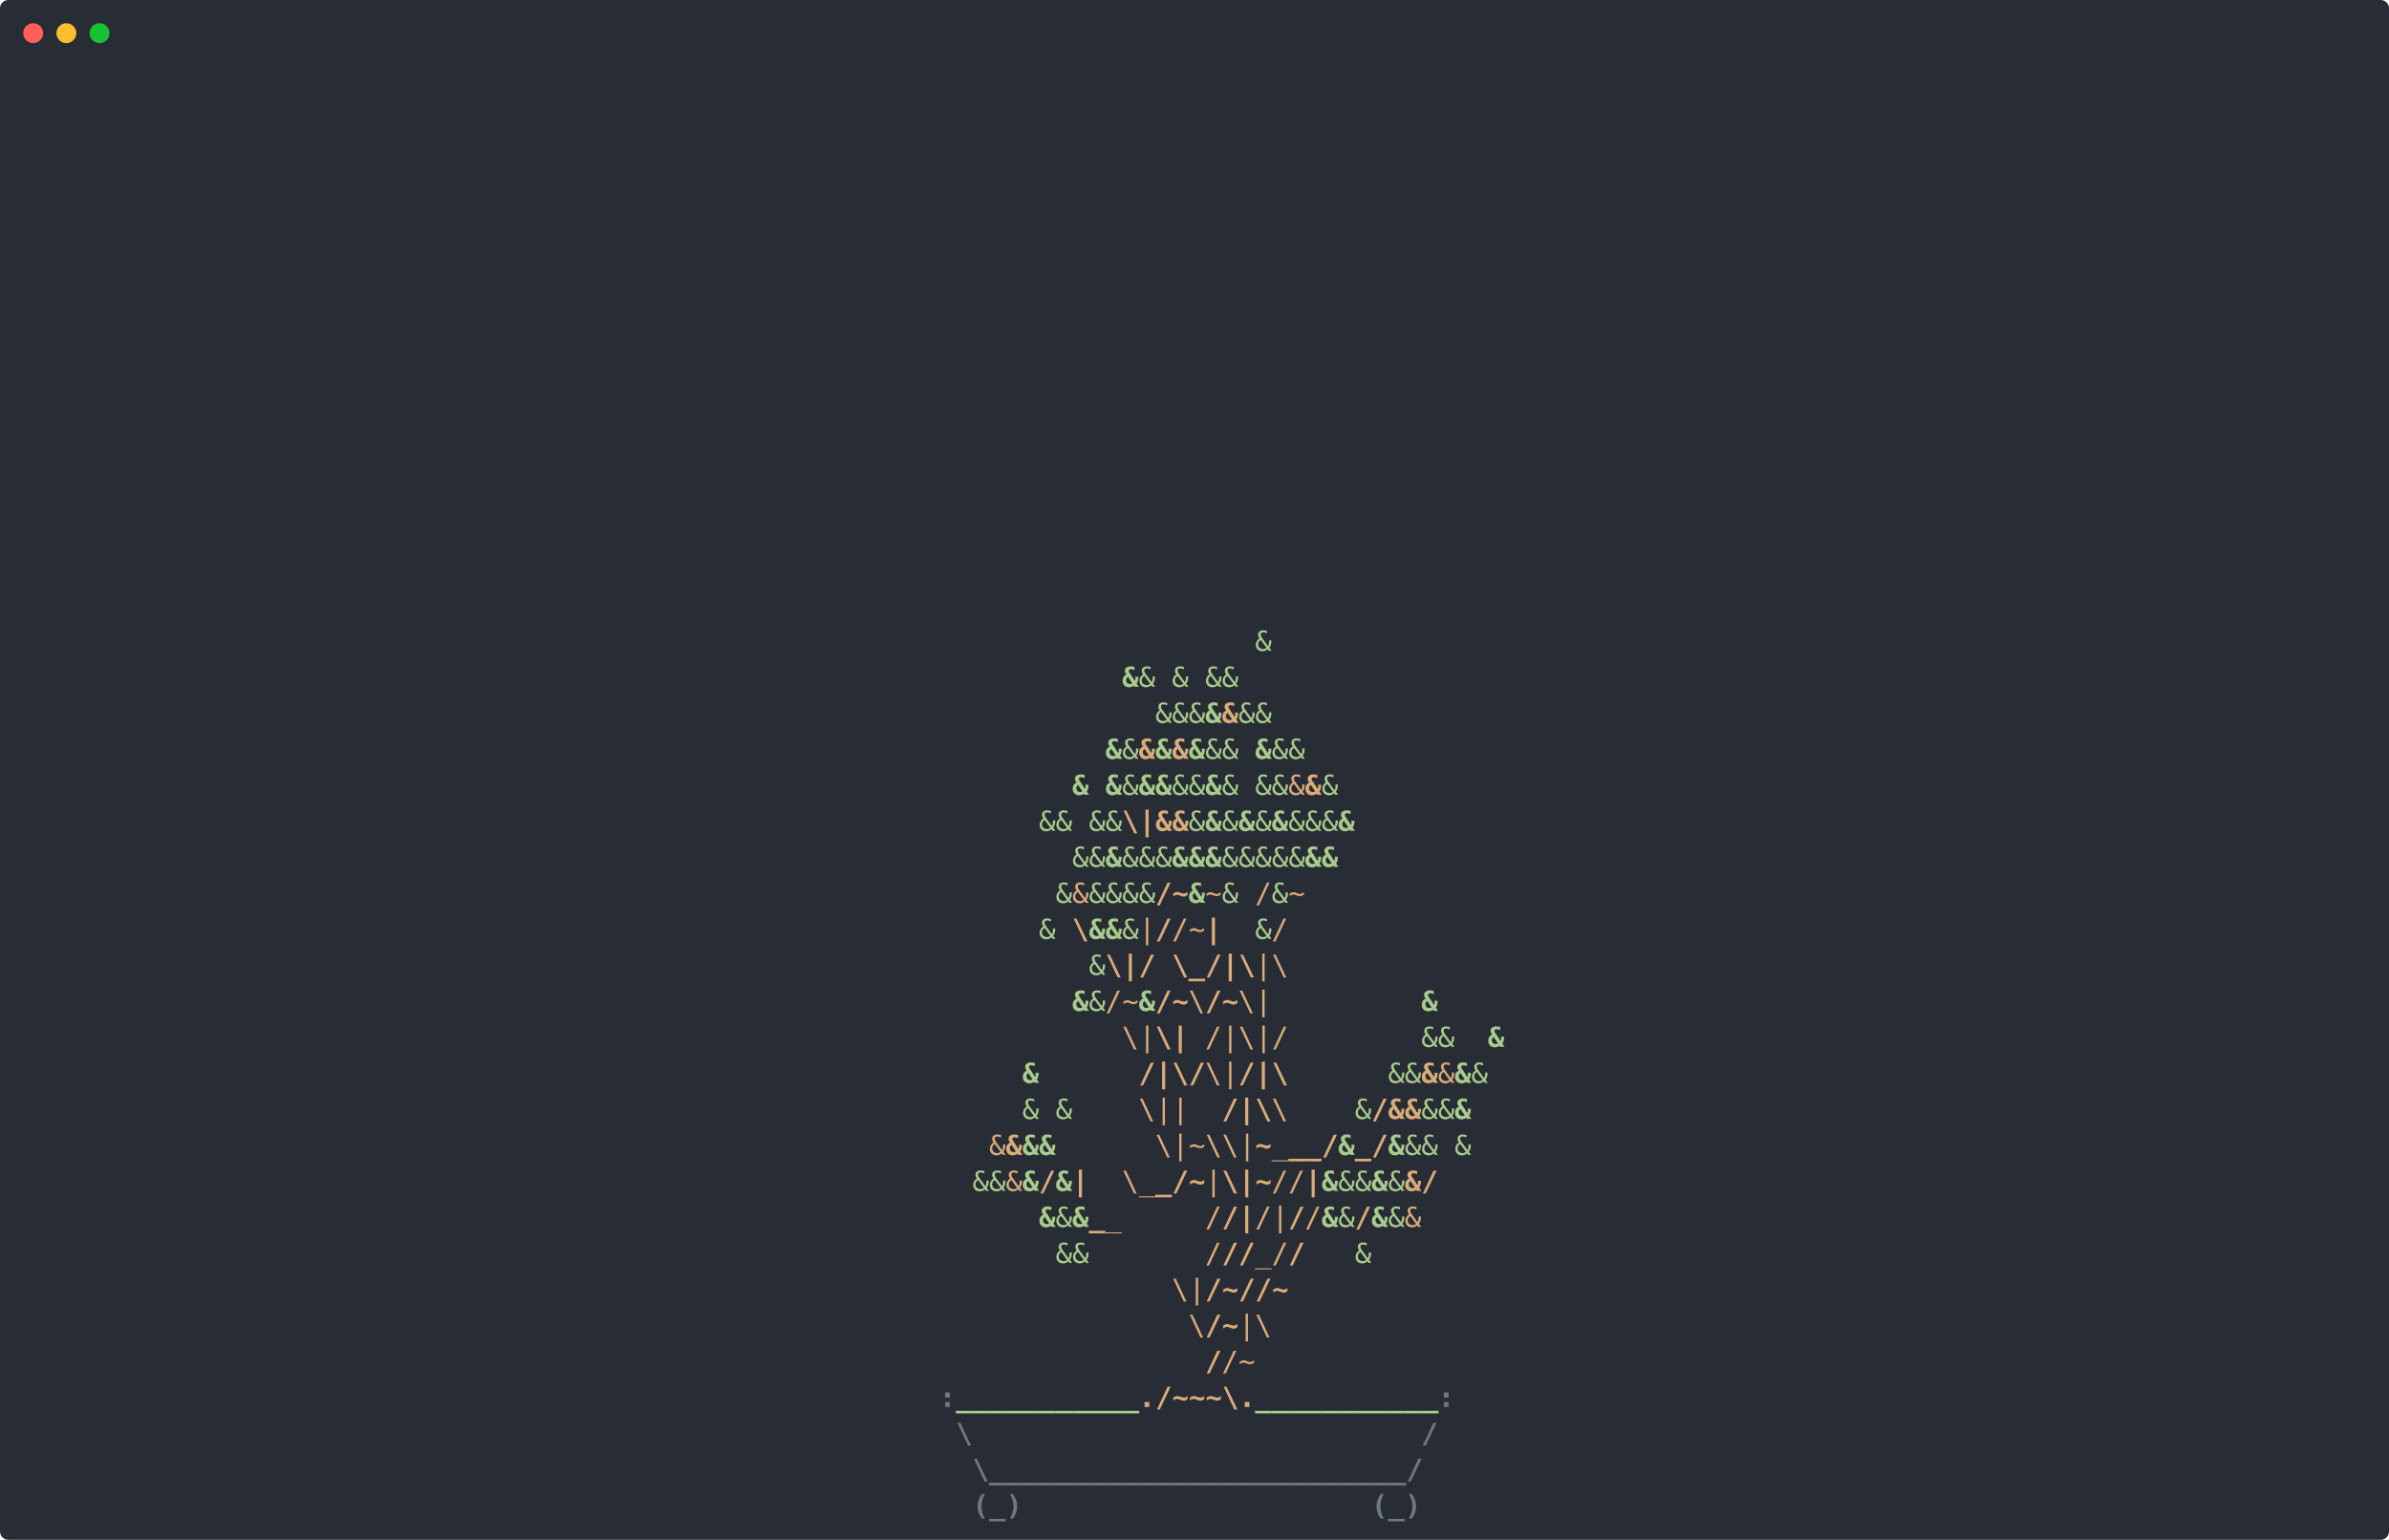
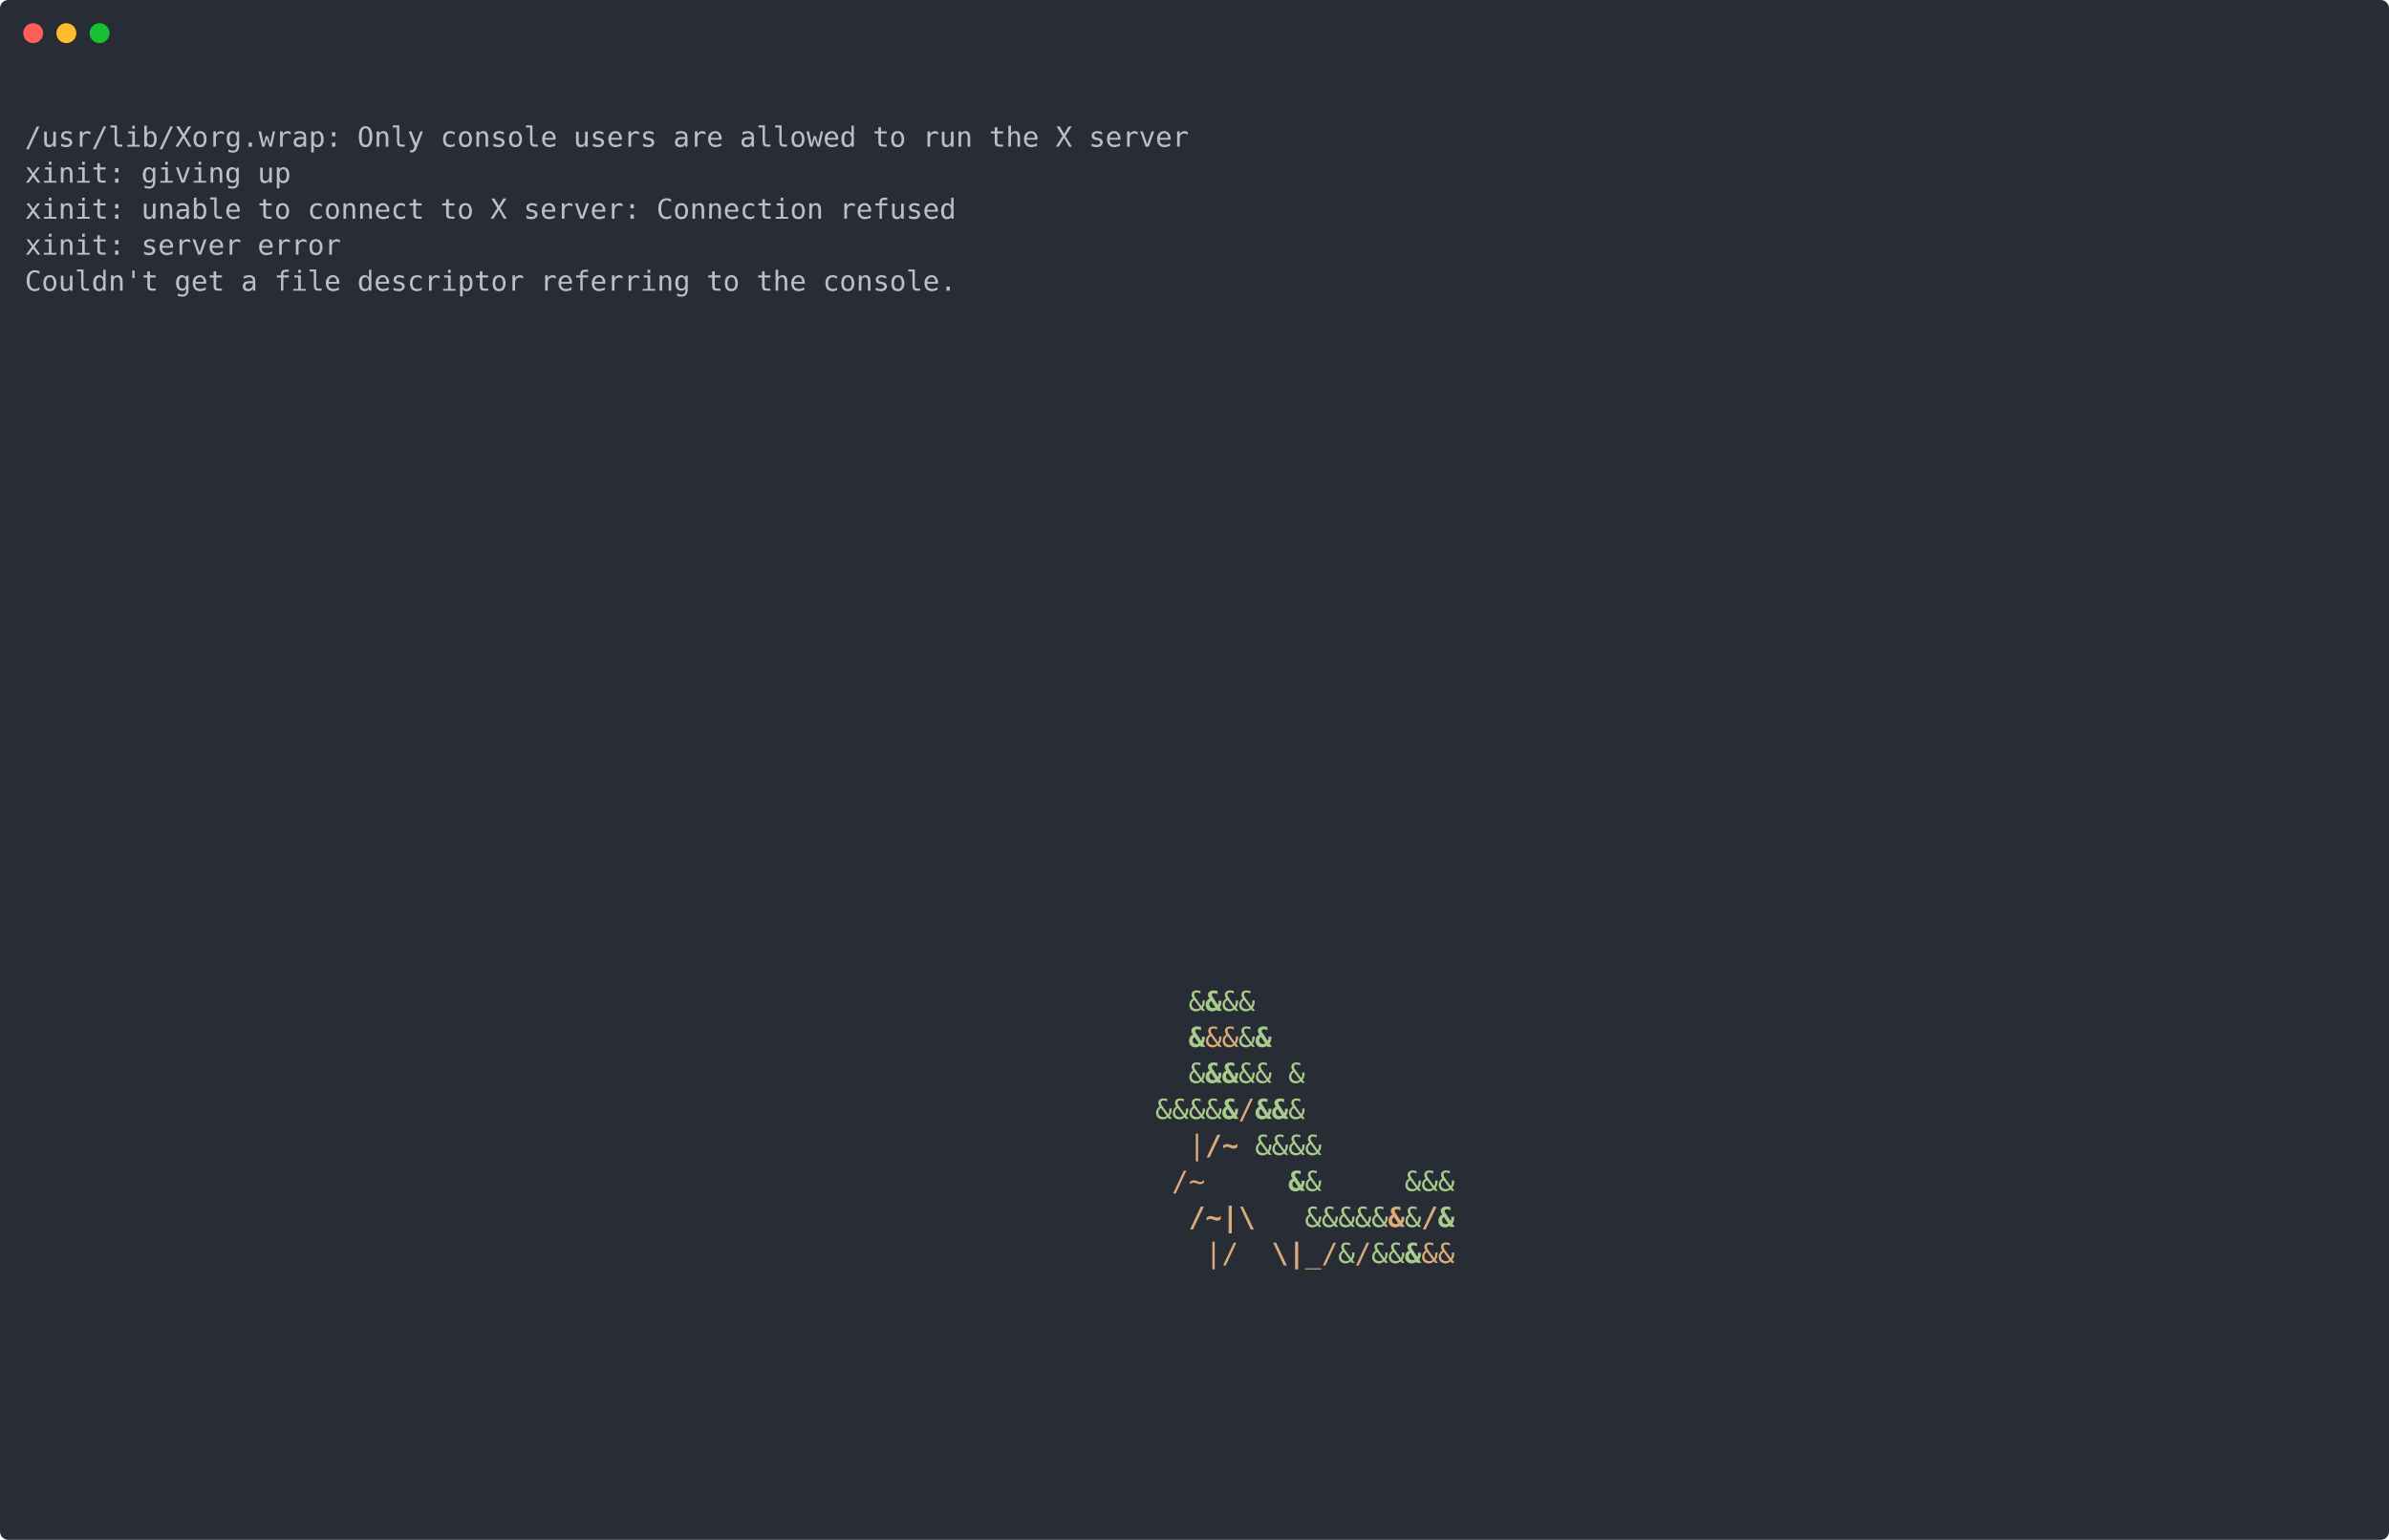
<svg xmlns="http://www.w3.org/2000/svg" xmlns:xlink="http://www.w3.org/1999/xlink" width="1440" height="928.4">
  <rect width="1440" height="928.4" rx="5" ry="5" class="a" />
  <svg y="0%" x="0%">
    <circle cx="20" cy="20" r="6" fill="#ff5f58" />
    <circle cx="40" cy="20" r="6" fill="#ffbd2e" />
    <circle cx="60" cy="20" r="6" fill="#18c132" />
  </svg>
  <svg height="868.4" viewBox="0 0 140 86.84" width="1400" x="15" y="50">
-     <style>.a{fill:#282d35}.f,.g{fill:#a8cc8c;white-space:pre}.g,.h{font-weight:700}.h,.i,.j{fill:#dbab79;white-space:pre}.j{fill:#6f7783;font-weight:700}</style>
+     <style>.a{fill:#282d35}.f{fill:#b9c0cb;white-space:pre}.g{fill:#a8cc8c}.g,.h,.i,.j,.k{white-space:pre}.h{fill:#a8cc8c;font-weight:700}.i,.j,.k{fill:#dbab79}.j,.k{font-weight:700}.k{fill:#6f7783}</style>
    <g font-family="Monaco,Consolas,Menlo,'Bitstream Vera Sans Mono','Powerline Symbols',monospace" font-size="1.67">
      <defs>
        <symbol id="1">
-           <text x="74.148" y="1.67" class="f">&amp;</text>
+           <text y="1.67" class="f">/usr/lib/Xorg.wrap:</text>
+           <text x="20.04" y="1.67" class="f">Only</text>
+           <text x="25.05" y="1.67" class="f">console</text>
+           <text x="33.066" y="1.67" class="f">users</text>
+           <text x="39.078" y="1.67" class="f">are</text>
+           <text x="43.086" y="1.67" class="f">allowed</text>
+           <text x="51.102" y="1.67" class="f">to</text>
+           <text x="54.108" y="1.67" class="f">run</text>
+           <text x="58.116" y="1.67" class="f">the</text>
+           <text x="62.124" y="1.67" class="f">X</text>
+           <text x="64.128" y="1.67" class="f">server</text>
        </symbol>
        <symbol id="2">
-           <text x="66.132" y="1.67" class="g">&amp;</text>
-           <text x="67.134" y="1.67" class="f">&amp;</text>
-           <text x="69.138" y="1.67" class="f">&amp;</text>
-           <text x="71.142" y="1.67" class="f">&amp;</text>
-           <text x="72.144" y="1.67" class="f">&amp;</text>
+           <text y="1.67" class="f">xinit:</text>
+           <text x="7.014" y="1.67" class="f">giving</text>
+           <text x="14.028" y="1.67" class="f">up</text>
        </symbol>
        <symbol id="3">
-           <text x="68.136" y="1.67" class="f">&amp;</text>
-           <text x="69.138" y="1.67" class="f">&amp;&amp;</text>
+           <text y="1.67" class="f">xinit:</text>
+           <text x="7.014" y="1.67" class="f">unable</text>
+           <text x="14.028" y="1.67" class="f">to</text>
+           <text x="17.034" y="1.67" class="f">connect</text>
+           <text x="25.05" y="1.67" class="f">to</text>
+           <text x="28.056" y="1.67" class="f">X</text>
+           <text x="30.06" y="1.67" class="f">server:</text>
+           <text x="38.076" y="1.67" class="f">Connection</text>
+           <text x="49.098" y="1.67" class="f">refused</text>
+         </symbol>
+         <symbol id="4">
+           <text y="1.67" class="f">xinit:</text>
+           <text x="7.014" y="1.67" class="f">server</text>
+           <text x="14.028" y="1.67" class="f">error</text>
+         </symbol>
+         <symbol id="5">
+           <text y="1.67" class="f">Couldn't</text>
+           <text x="9.018" y="1.67" class="f">get</text>
+           <text x="13.026" y="1.67" class="f">a</text>
+           <text x="15.03" y="1.67" class="f">file</text>
+           <text x="20.04" y="1.67" class="f">descriptor</text>
+           <text x="31.062" y="1.67" class="f">referring</text>
+           <text x="41.082" y="1.67" class="f">to</text>
+           <text x="44.088" y="1.67" class="f">the</text>
+           <text x="48.096" y="1.67" class="f">console.</text>
+         </symbol>
+         <symbol id="6">
+           <text x="70.14" y="1.67" class="g">&amp;</text>
+           <text x="71.142" y="1.67" class="h">&amp;</text>
+           <text x="72.144" y="1.67" class="g">&amp;</text>
+           <text x="73.146" y="1.67" class="g">&amp;</text>
+         </symbol>
+         <symbol id="7">
+           <text x="70.14" y="1.67" class="h">&amp;</text>
+           <text x="71.142" y="1.67" class="i">&amp;&amp;</text>
+           <text x="73.146" y="1.67" class="g">&amp;</text>
+           <text x="74.148" y="1.67" class="h">&amp;</text>
+         </symbol>
+         <symbol id="8">
+           <text x="70.14" y="1.67" class="g">&amp;</text>
+           <text x="71.142" y="1.67" class="h">&amp;&amp;</text>
+           <text x="73.146" y="1.67" class="g">&amp;</text>
+           <text x="74.148" y="1.67" class="g">&amp;</text>
+           <text x="76.152" y="1.67" class="g">&amp;</text>
+         </symbol>
+         <symbol id="9">
+           <text x="68.136" y="1.67" class="g">&amp;&amp;&amp;</text>
          <text x="71.142" y="1.67" class="g">&amp;</text>
          <text x="72.144" y="1.67" class="h">&amp;</text>
-           <text x="73.146" y="1.67" class="f">&amp;&amp;</text>
-         </symbol>
-         <symbol id="4">
-           <text x="65.13" y="1.67" class="g">&amp;</text>
-           <text x="66.132" y="1.67" class="f">&amp;</text>
-           <text x="67.134" y="1.67" class="h">&amp;</text>
-           <text x="68.136" y="1.67" class="g">&amp;</text>
-           <text x="69.138" y="1.67" class="h">&amp;</text>
-           <text x="70.14" y="1.67" class="g">&amp;</text>
-           <text x="71.142" y="1.67" class="f">&amp;&amp;</text>
+           <text x="73.146" y="1.67" class="i">/</text>
+           <text x="74.148" y="1.67" class="h">&amp;</text>
+           <text x="75.15" y="1.67" class="h">&amp;</text>
+           <text x="76.152" y="1.67" class="g">&amp;</text>
+         </symbol>
+         <symbol id="10">
+           <text x="70.14" y="1.67" class="i">|</text>
+           <text x="71.142" y="1.67" class="j">/~</text>
          <text x="74.148" y="1.67" class="g">&amp;</text>
-           <text x="75.15" y="1.67" class="f">&amp;&amp;</text>
-         </symbol>
-         <symbol id="5">
-           <text x="63.126" y="1.67" class="g">&amp;</text>
-           <text x="65.13" y="1.67" class="g">&amp;</text>
-           <text x="66.132" y="1.67" class="f">&amp;</text>
-           <text x="67.134" y="1.67" class="g">&amp;</text>
-           <text x="68.136" y="1.67" class="g">&amp;</text>
-           <text x="69.138" y="1.67" class="f">&amp;</text>
-           <text x="70.14" y="1.67" class="f">&amp;</text>
-           <text x="71.142" y="1.67" class="g">&amp;</text>
-           <text x="72.144" y="1.67" class="f">&amp;</text>
-           <text x="74.148" y="1.67" class="f">&amp;</text>
-           <text x="75.15" y="1.67" class="f">&amp;</text>
-           <text x="76.152" y="1.67" class="i">&amp;</text>
-           <text x="77.154" y="1.67" class="h">&amp;</text>
-           <text x="78.156" y="1.67" class="f">&amp;</text>
-         </symbol>
-         <symbol id="6">
-           <text x="61.122" y="1.67" class="f">&amp;&amp;</text>
-           <text x="64.128" y="1.67" class="f">&amp;</text>
-           <text x="65.13" y="1.67" class="f">&amp;</text>
-           <text x="66.132" y="1.67" class="h">\|&amp;&amp;</text>
-           <text x="70.14" y="1.67" class="f">&amp;</text>
-           <text x="71.142" y="1.67" class="g">&amp;</text>
-           <text x="72.144" y="1.67" class="f">&amp;</text>
-           <text x="73.146" y="1.67" class="g">&amp;</text>
-           <text x="74.148" y="1.67" class="f">&amp;</text>
-           <text x="75.15" y="1.67" class="g">&amp;</text>
-           <text x="76.152" y="1.67" class="f">&amp;&amp;</text>
-           <text x="78.156" y="1.67" class="f">&amp;</text>
+           <text x="75.15" y="1.67" class="g">&amp;&amp;</text>
+           <text x="77.154" y="1.67" class="g">&amp;</text>
+         </symbol>
+         <symbol id="11">
+           <text x="69.138" y="1.67" class="i">/~</text>
+           <text x="76.152" y="1.67" class="h">&amp;</text>
+           <text x="77.154" y="1.67" class="g">&amp;</text>
+           <text x="83.166" y="1.67" class="g">&amp;</text>
+           <text x="84.168" y="1.67" class="g">&amp;&amp;</text>
+         </symbol>
+         <symbol id="12">
+           <text x="70.14" y="1.67" class="j">/~|\</text>
+           <text x="77.154" y="1.67" class="g">&amp;&amp;&amp;</text>
+           <text x="80.16" y="1.67" class="g">&amp;&amp;</text>
+           <text x="82.164" y="1.67" class="j">&amp;</text>
+           <text x="83.166" y="1.67" class="g">&amp;</text>
+           <text x="84.168" y="1.67" class="j">/</text>
+           <text x="85.17" y="1.67" class="h">&amp;</text>
+         </symbol>
+         <symbol id="13">
+           <text x="71.142" y="1.67" class="i">|/</text>
+           <text x="75.15" y="1.67" class="j">\|</text>
+           <text x="77.154" y="1.67" class="i">_/</text>
          <text x="79.158" y="1.67" class="g">&amp;</text>
-         </symbol>
-         <symbol id="7">
-           <text x="63.126" y="1.67" class="f">&amp;</text>
-           <text x="64.128" y="1.67" class="f">&amp;</text>
-           <text x="65.13" y="1.67" class="g">&amp;</text>
-           <text x="66.132" y="1.67" class="f">&amp;</text>
-           <text x="67.134" y="1.67" class="f">&amp;</text>
-           <text x="68.136" y="1.67" class="f">&amp;</text>
-           <text x="69.138" y="1.67" class="g">&amp;&amp;</text>
-           <text x="71.142" y="1.67" class="g">&amp;</text>
-           <text x="72.144" y="1.67" class="f">&amp;</text>
-           <text x="73.146" y="1.67" class="f">&amp;&amp;&amp;&amp;</text>
-           <text x="77.154" y="1.67" class="g">&amp;&amp;</text>
-         </symbol>
-         <symbol id="8">
-           <text x="62.124" y="1.67" class="f">&amp;</text>
-           <text x="63.126" y="1.67" class="i">&amp;</text>
-           <text x="64.128" y="1.67" class="f">&amp;&amp;</text>
-           <text x="66.132" y="1.67" class="f">&amp;&amp;</text>
-           <text x="68.136" y="1.67" class="h">/~</text>
-           <text x="70.14" y="1.67" class="g">&amp;</text>
-           <text x="71.142" y="1.67" class="i">~</text>
-           <text x="72.144" y="1.67" class="f">&amp;</text>
-           <text x="74.148" y="1.67" class="i">/</text>
-           <text x="75.15" y="1.67" class="f">&amp;</text>
-           <text x="76.152" y="1.67" class="i">~</text>
-         </symbol>
-         <symbol id="9">
-           <text x="61.122" y="1.67" class="f">&amp;</text>
-           <text x="63.126" y="1.67" class="h">\</text>
-           <text x="64.128" y="1.67" class="g">&amp;&amp;</text>
-           <text x="66.132" y="1.67" class="f">&amp;</text>
-           <text x="67.134" y="1.67" class="i">|</text>
-           <text x="68.136" y="1.67" class="h">/</text>
+           <text x="80.16" y="1.67" class="i">/</text>
+           <text x="81.162" y="1.67" class="g">&amp;</text>
+           <text x="82.164" y="1.67" class="g">&amp;</text>
+           <text x="83.166" y="1.67" class="h">&amp;</text>
+           <text x="84.168" y="1.67" class="i">&amp;&amp;</text>
+         </symbol>
+         <symbol id="14">
+           <text x="69.138" y="1.67" class="j">/</text>
+           <text x="70.14" y="1.67" class="i">/~</text>
+           <text x="76.152" y="1.67" class="j">_/</text>
+           <text x="81.162" y="1.67" class="h">&amp;</text>
+           <text x="85.17" y="1.67" class="h">&amp;</text>
+         </symbol>
+         <symbol id="15">
+           <text x="68.136" y="1.67" class="j">\|</text>
+           <text x="71.142" y="1.67" class="i">/</text>
+           <text x="72.144" y="1.67" class="j">_/_</text>
+           <text x="75.15" y="1.67" class="i">_/</text>
+         </symbol>
+         <symbol id="16">
+           <text x="69.138" y="1.67" class="j">|/</text>
+         </symbol>
+         <symbol id="17">
+           <text x="67.134" y="1.67" class="j">\/~</text>
+         </symbol>
+         <symbol id="18">
+           <text x="50.1" y="1.67" class="g">&amp;&amp;&amp;</text>
          <text x="69.138" y="1.67" class="i">/~</text>
-           <text x="71.142" y="1.67" class="h">|</text>
-           <text x="74.148" y="1.67" class="f">&amp;</text>
-           <text x="75.15" y="1.67" class="i">/</text>
-         </symbol>
-         <symbol id="10">
-           <text x="64.128" y="1.67" class="f">&amp;</text>
-           <text x="65.13" y="1.67" class="h">\|/</text>
-           <text x="69.138" y="1.67" class="h">\_/|\</text>
-           <text x="74.148" y="1.67" class="i">|\</text>
-         </symbol>
-         <symbol id="11">
-           <text x="63.126" y="1.67" class="g">&amp;</text>
-           <text x="64.128" y="1.67" class="f">&amp;</text>
-           <text x="65.13" y="1.67" class="i">/~</text>
-           <text x="67.134" y="1.67" class="g">&amp;</text>
-           <text x="68.136" y="1.67" class="h">/~</text>
-           <text x="70.14" y="1.67" class="i">\</text>
-           <text x="71.142" y="1.67" class="h">/~</text>
-           <text x="73.146" y="1.67" class="i">\|</text>
-           <text x="84.168" y="1.67" class="g">&amp;</text>
-         </symbol>
-         <symbol id="12">
-           <text x="66.132" y="1.67" class="i">\|</text>
-           <text x="68.136" y="1.67" class="h">\|</text>
-           <text x="71.142" y="1.67" class="i">/|\|/</text>
-           <text x="84.168" y="1.67" class="f">&amp;</text>
-           <text x="85.17" y="1.67" class="f">&amp;</text>
-           <text x="88.176" y="1.67" class="g">&amp;</text>
-         </symbol>
-         <symbol id="13">
-           <text x="60.12" y="1.67" class="g">&amp;</text>
-           <text x="67.134" y="1.67" class="h">/|\/</text>
-           <text x="71.142" y="1.67" class="i">\|</text>
-           <text x="73.146" y="1.67" class="h">/|\</text>
-           <text x="82.164" y="1.67" class="f">&amp;</text>
-           <text x="83.166" y="1.67" class="f">&amp;</text>
-           <text x="84.168" y="1.67" class="h">&amp;</text>
-           <text x="85.17" y="1.67" class="i">&amp;</text>
-           <text x="86.172" y="1.67" class="g">&amp;</text>
-           <text x="87.174" y="1.67" class="f">&amp;</text>
-         </symbol>
-         <symbol id="14">
-           <text x="60.12" y="1.67" class="f">&amp;</text>
-           <text x="62.124" y="1.67" class="f">&amp;</text>
-           <text x="67.134" y="1.67" class="i">\||</text>
-           <text x="72.144" y="1.67" class="h">/|\</text>
-           <text x="75.15" y="1.67" class="i">\</text>
-           <text x="80.16" y="1.67" class="f">&amp;</text>
-           <text x="81.162" y="1.67" class="h">/&amp;&amp;</text>
-           <text x="84.168" y="1.67" class="f">&amp;</text>
-           <text x="85.17" y="1.67" class="f">&amp;</text>
-           <text x="86.172" y="1.67" class="g">&amp;</text>
-         </symbol>
-         <symbol id="15">
-           <text x="58.116" y="1.67" class="i">&amp;</text>
-           <text x="59.118" y="1.67" class="h">&amp;</text>
-           <text x="60.12" y="1.67" class="g">&amp;&amp;</text>
-           <text x="68.136" y="1.67" class="i">\|~\\|</text>
-           <text x="74.148" y="1.67" class="h">~</text>
-           <text x="75.15" y="1.67" class="i">_</text>
-           <text x="76.152" y="1.67" class="h">__/</text>
-           <text x="79.158" y="1.67" class="g">&amp;</text>
-           <text x="80.16" y="1.67" class="h">_/</text>
-           <text x="82.164" y="1.67" class="g">&amp;</text>
-           <text x="83.166" y="1.67" class="f">&amp;</text>
-           <text x="84.168" y="1.67" class="f">&amp;</text>
-           <text x="86.172" y="1.67" class="f">&amp;</text>
-         </symbol>
-         <symbol id="16">
-           <text x="57.114" y="1.67" class="f">&amp;</text>
-           <text x="58.116" y="1.67" class="f">&amp;</text>
-           <text x="59.118" y="1.67" class="i">&amp;</text>
-           <text x="60.12" y="1.67" class="g">&amp;</text>
-           <text x="61.122" y="1.67" class="h">/</text>
-           <text x="62.124" y="1.67" class="g">&amp;</text>
-           <text x="63.126" y="1.67" class="h">|</text>
-           <text x="66.132" y="1.67" class="i">\_</text>
-           <text x="68.136" y="1.67" class="h">_/~</text>
-           <text x="71.142" y="1.67" class="i">|</text>
-           <text x="72.144" y="1.67" class="h">\|~</text>
-           <text x="75.15" y="1.67" class="i">//</text>
-           <text x="77.154" y="1.67" class="h">|</text>
-           <text x="78.156" y="1.67" class="g">&amp;</text>
-           <text x="79.158" y="1.67" class="f">&amp;&amp;</text>
-           <text x="81.162" y="1.67" class="g">&amp;</text>
-           <text x="82.164" y="1.67" class="f">&amp;</text>
-           <text x="83.166" y="1.67" class="h">&amp;/</text>
-         </symbol>
-         <symbol id="17">
-           <text x="61.122" y="1.67" class="g">&amp;</text>
-           <text x="62.124" y="1.67" class="f">&amp;</text>
-           <text x="63.126" y="1.67" class="g">&amp;</text>
-           <text x="64.128" y="1.67" class="h">_</text>
-           <text x="65.13" y="1.67" class="i">_</text>
-           <text x="71.142" y="1.67" class="i">/</text>
-           <text x="72.144" y="1.67" class="h">/|</text>
-           <text x="74.148" y="1.67" class="i">/|</text>
-           <text x="76.152" y="1.67" class="h">/</text>
-           <text x="77.154" y="1.67" class="i">/</text>
-           <text x="78.156" y="1.67" class="g">&amp;</text>
-           <text x="79.158" y="1.67" class="f">&amp;</text>
-           <text x="80.16" y="1.67" class="h">/</text>
-           <text x="81.162" y="1.67" class="g">&amp;</text>
-           <text x="82.164" y="1.67" class="f">&amp;</text>
-           <text x="83.166" y="1.67" class="i">&amp;</text>
-         </symbol>
-         <symbol id="18">
-           <text x="62.124" y="1.67" class="f">&amp;&amp;</text>
-           <text x="71.142" y="1.67" class="i">/</text>
-           <text x="72.144" y="1.67" class="h">//</text>
-           <text x="74.148" y="1.67" class="i">_/</text>
-           <text x="76.152" y="1.67" class="h">/</text>
-           <text x="80.16" y="1.67" class="f">&amp;</text>
+           <text x="71.142" y="1.67" class="j">/</text>
        </symbol>
        <symbol id="19">
-           <text x="69.138" y="1.67" class="i">\|</text>
-           <text x="71.142" y="1.67" class="h">/~//~</text>
+           <text x="49.098" y="1.67" class="g">&amp;</text>
+           <text x="50.1" y="1.67" class="h">&amp;</text>
+           <text x="51.102" y="1.67" class="h">&amp;</text>
+           <text x="52.104" y="1.67" class="g">&amp;</text>
+           <text x="68.136" y="1.67" class="j">/~</text>
        </symbol>
        <symbol id="20">
-           <text x="70.14" y="1.67" class="i">\</text>
-           <text x="71.142" y="1.67" class="h">/~</text>
-           <text x="73.146" y="1.67" class="i">|\</text>
+           <text x="42.084" y="1.67" class="g">&amp;</text>
+           <text x="50.1" y="1.67" class="g">&amp;</text>
+           <text x="51.102" y="1.67" class="h">&amp;</text>
+           <text x="66.132" y="1.67" class="i">/~|</text>
        </symbol>
        <symbol id="21">
-           <text x="71.142" y="1.67" class="h">/</text>
-           <text x="72.144" y="1.67" class="i">/~</text>
+           <text x="43.086" y="1.67" class="j">&amp;</text>
+           <text x="45.09" y="1.67" class="g">&amp;&amp;</text>
+           <text x="47.094" y="1.67" class="g">&amp;</text>
+           <text x="51.102" y="1.67" class="g">&amp;</text>
+           <text x="64.128" y="1.67" class="i">\|</text>
+           <text x="67.134" y="1.67" class="i">\</text>
+           <text x="68.136" y="1.67" class="j">/~\|</text>
        </symbol>
        <symbol id="22">
-           <text x="55.11" y="1.67" class="j">:</text>
-           <text x="56.112" y="1.67" class="g">___________</text>
-           <text x="67.134" y="1.67" class="h">./~~~\.</text>
-           <text x="74.148" y="1.67" class="g">___________</text>
-           <text x="85.17" y="1.67" class="j">:</text>
+           <text x="42.084" y="1.67" class="g">&amp;</text>
+           <text x="43.086" y="1.67" class="g">&amp;&amp;</text>
+           <text x="45.09" y="1.67" class="h">&amp;</text>
+           <text x="46.092" y="1.67" class="g">&amp;</text>
+           <text x="47.094" y="1.67" class="h">&amp;</text>
+           <text x="48.096" y="1.67" class="g">&amp;</text>
+           <text x="49.098" y="1.67" class="i">_</text>
+           <text x="50.1" y="1.67" class="j">___</text>
+           <text x="53.106" y="1.67" class="i">\_</text>
+           <text x="55.11" y="1.67" class="j">\_____\_</text>
+           <text x="65.13" y="1.67" class="i">\___/~</text>
+           <text x="71.142" y="1.67" class="j">/~</text>
        </symbol>
        <symbol id="23">
-           <text x="56.112" y="1.67" class="j">\</text>
-           <text x="84.168" y="1.67" class="j">/</text>
+           <text x="55.11" y="1.67" class="k">:</text>
+           <text x="56.112" y="1.67" class="h">___________</text>
+           <text x="67.134" y="1.67" class="j">./~~~\.</text>
+           <text x="74.148" y="1.67" class="h">___________</text>
+           <text x="85.17" y="1.67" class="k">:</text>
        </symbol>
        <symbol id="24">
-           <text x="57.114" y="1.67" class="j">\_________________________/</text>
+           <text x="56.112" y="1.67" class="k">\</text>
+           <text x="84.168" y="1.67" class="k">/</text>
        </symbol>
        <symbol id="25">
-           <text x="57.114" y="1.67" class="j">(_)</text>
-           <text x="81.162" y="1.67" class="j">(_)</text>
+           <text x="57.114" y="1.67" class="k">\_________________________/</text>
+         </symbol>
+         <symbol id="26">
+           <text x="57.114" y="1.67" class="k">(_)</text>
+           <text x="81.162" y="1.67" class="k">(_)</text>
        </symbol>
        <symbol id="a">
          <path fill="transparent" d="M0 0h140v40H0z" />
        </symbol>
      </defs>
      <path class="a" d="M0 0h140v86.84H0z" />
-       <svg width="280">
+       <svg width="3780">
        <svg>
          <use xlink:href="#a" />
-           <use xlink:href="#1" y="32.565" />
-           <use xlink:href="#2" y="34.736" />
-           <use xlink:href="#3" y="36.907" />
-           <use xlink:href="#4" y="39.078" />
-           <use xlink:href="#5" y="41.249" />
+           <use xlink:href="#1" y="2.171" />
+           <use xlink:href="#2" y="4.342" />
+           <use xlink:href="#3" y="6.513" />
+           <use xlink:href="#4" y="8.684" />
+           <use xlink:href="#5" y="10.855" />
+           <use xlink:href="#6" y="54.275" />
+           <use xlink:href="#7" y="56.446" />
+           <use xlink:href="#8" y="58.617" />
+           <use xlink:href="#9" y="60.788" />
+           <use xlink:href="#10" y="62.959" />
+           <use xlink:href="#11" y="65.13" />
+           <use xlink:href="#12" y="67.301" />
+           <use xlink:href="#13" y="69.472" />
+         </svg>
+         <svg x="140">
+           <use xlink:href="#a" />
+           <use xlink:href="#1" y="2.171" />
+           <use xlink:href="#2" y="4.342" />
+           <use xlink:href="#3" y="6.513" />
+           <use xlink:href="#4" y="8.684" />
+           <use xlink:href="#5" y="10.855" />
+           <use xlink:href="#6" y="54.275" />
+           <use xlink:href="#7" y="56.446" />
+           <use xlink:href="#8" y="58.617" />
+           <use xlink:href="#9" y="60.788" />
+           <use xlink:href="#10" y="62.959" />
+           <use xlink:href="#11" y="65.13" />
+           <use xlink:href="#12" y="67.301" />
+           <use xlink:href="#13" y="69.472" />
+           <use xlink:href="#14" y="71.643" />
+         </svg>
+         <svg x="280">
+           <use xlink:href="#a" />
+           <use xlink:href="#1" y="2.171" />
+           <use xlink:href="#2" y="4.342" />
+           <use xlink:href="#3" y="6.513" />
+           <use xlink:href="#4" y="8.684" />
+           <use xlink:href="#5" y="10.855" />
+           <use xlink:href="#6" y="54.275" />
+           <use xlink:href="#7" y="56.446" />
+           <use xlink:href="#8" y="58.617" />
+           <use xlink:href="#9" y="60.788" />
+           <use xlink:href="#10" y="62.959" />
+           <use xlink:href="#11" y="65.13" />
+           <use xlink:href="#12" y="67.301" />
+           <use xlink:href="#13" y="69.472" />
+           <use xlink:href="#14" y="71.643" />
+         </svg>
+         <svg x="420">
+           <use xlink:href="#a" />
+           <use xlink:href="#1" y="2.171" />
+           <use xlink:href="#2" y="4.342" />
+           <use xlink:href="#3" y="6.513" />
+           <use xlink:href="#4" y="8.684" />
+           <use xlink:href="#5" y="10.855" />
+           <use xlink:href="#6" y="54.275" />
+           <use xlink:href="#7" y="56.446" />
+           <use xlink:href="#8" y="58.617" />
+           <use xlink:href="#9" y="60.788" />
+           <use xlink:href="#10" y="62.959" />
+           <use xlink:href="#11" y="65.13" />
+           <use xlink:href="#12" y="67.301" />
+           <use xlink:href="#13" y="69.472" />
+           <use xlink:href="#14" y="71.643" />
+           <use xlink:href="#15" y="73.814" />
+         </svg>
+         <svg x="560">
+           <use xlink:href="#a" />
+           <use xlink:href="#1" y="2.171" />
+           <use xlink:href="#2" y="4.342" />
+           <use xlink:href="#3" y="6.513" />
+           <use xlink:href="#4" y="8.684" />
+           <use xlink:href="#5" y="10.855" />
+           <use xlink:href="#6" y="54.275" />
+           <use xlink:href="#7" y="56.446" />
+           <use xlink:href="#8" y="58.617" />
+           <use xlink:href="#9" y="60.788" />
+           <use xlink:href="#10" y="62.959" />
+           <use xlink:href="#11" y="65.13" />
+           <use xlink:href="#12" y="67.301" />
+           <use xlink:href="#13" y="69.472" />
+           <use xlink:href="#14" y="71.643" />
+           <use xlink:href="#15" y="73.814" />
+         </svg>
+         <svg x="700">
+           <use xlink:href="#a" />
+           <use xlink:href="#1" y="2.171" />
+           <use xlink:href="#2" y="4.342" />
+           <use xlink:href="#3" y="6.513" />
+           <use xlink:href="#4" y="8.684" />
+           <use xlink:href="#5" y="10.855" />
+           <use xlink:href="#6" y="54.275" />
+           <use xlink:href="#7" y="56.446" />
+           <use xlink:href="#8" y="58.617" />
+           <use xlink:href="#9" y="60.788" />
+           <use xlink:href="#10" y="62.959" />
+           <use xlink:href="#11" y="65.13" />
+           <use xlink:href="#12" y="67.301" />
+           <use xlink:href="#13" y="69.472" />
+           <use xlink:href="#14" y="71.643" />
+           <use xlink:href="#15" y="73.814" />
+           <use xlink:href="#16" y="75.985" />
+         </svg>
+         <svg x="840">
+           <use xlink:href="#a" />
+           <use xlink:href="#1" y="2.171" />
+           <use xlink:href="#2" y="4.342" />
+           <use xlink:href="#3" y="6.513" />
+           <use xlink:href="#4" y="8.684" />
+           <use xlink:href="#5" y="10.855" />
+           <use xlink:href="#6" y="54.275" />
+           <use xlink:href="#7" y="56.446" />
+           <use xlink:href="#8" y="58.617" />
+           <use xlink:href="#9" y="60.788" />
+           <use xlink:href="#10" y="62.959" />
+           <use xlink:href="#11" y="65.13" />
+           <use xlink:href="#12" y="67.301" />
+           <use xlink:href="#13" y="69.472" />
+           <use xlink:href="#14" y="71.643" />
+           <use xlink:href="#15" y="73.814" />
+           <use xlink:href="#16" y="75.985" />
+         </svg>
+         <svg x="980">
+           <use xlink:href="#a" />
+           <use xlink:href="#1" y="2.171" />
+           <use xlink:href="#2" y="4.342" />
+           <use xlink:href="#3" y="6.513" />
+           <use xlink:href="#4" y="8.684" />
+           <use xlink:href="#5" y="10.855" />
+           <use xlink:href="#6" y="54.275" />
+           <use xlink:href="#7" y="56.446" />
+           <use xlink:href="#8" y="58.617" />
+           <use xlink:href="#9" y="60.788" />
+           <use xlink:href="#10" y="62.959" />
+           <use xlink:href="#11" y="65.13" />
+           <use xlink:href="#12" y="67.301" />
+           <use xlink:href="#13" y="69.472" />
+           <use xlink:href="#14" y="71.643" />
+           <use xlink:href="#15" y="73.814" />
+           <use xlink:href="#16" y="75.985" />
+           <use xlink:href="#17" y="78.156" />
+         </svg>
+         <svg x="1120">
+           <use xlink:href="#a" />
+           <use xlink:href="#1" y="2.171" />
+           <use xlink:href="#2" y="4.342" />
+           <use xlink:href="#3" y="6.513" />
+           <use xlink:href="#4" y="8.684" />
+           <use xlink:href="#5" y="10.855" />
+           <use xlink:href="#6" y="54.275" />
+           <use xlink:href="#7" y="56.446" />
+           <use xlink:href="#8" y="58.617" />
+           <use xlink:href="#9" y="60.788" />
+           <use xlink:href="#10" y="62.959" />
+           <use xlink:href="#11" y="65.13" />
+           <use xlink:href="#12" y="67.301" />
+           <use xlink:href="#13" y="69.472" />
+           <use xlink:href="#14" y="71.643" />
+           <use xlink:href="#15" y="73.814" />
+           <use xlink:href="#16" y="75.985" />
+           <use xlink:href="#17" y="78.156" />
+         </svg>
+         <svg x="1260">
+           <use xlink:href="#a" />
+           <use xlink:href="#1" y="2.171" />
+           <use xlink:href="#2" y="4.342" />
+           <use xlink:href="#3" y="6.513" />
+           <use xlink:href="#4" y="8.684" />
+           <use xlink:href="#5" y="10.855" />
+           <use xlink:href="#6" y="54.275" />
+           <use xlink:href="#7" y="56.446" />
+           <use xlink:href="#8" y="58.617" />
+           <use xlink:href="#9" y="60.788" />
+           <use xlink:href="#10" y="62.959" />
+           <use xlink:href="#11" y="65.13" />
+           <use xlink:href="#12" y="67.301" />
+           <use xlink:href="#13" y="69.472" />
+           <use xlink:href="#14" y="71.643" />
+           <use xlink:href="#15" y="73.814" />
+           <use xlink:href="#16" y="75.985" />
+           <use xlink:href="#17" y="78.156" />
+           <use xlink:href="#18" y="80.327" />
+         </svg>
+         <svg x="1400">
+           <use xlink:href="#a" />
+           <use xlink:href="#1" y="2.171" />
+           <use xlink:href="#2" y="4.342" />
+           <use xlink:href="#3" y="6.513" />
+           <use xlink:href="#4" y="8.684" />
+           <use xlink:href="#5" y="10.855" />
+           <use xlink:href="#6" y="54.275" />
+           <use xlink:href="#7" y="56.446" />
+           <use xlink:href="#8" y="58.617" />
+           <use xlink:href="#9" y="60.788" />
+           <use xlink:href="#10" y="62.959" />
+           <use xlink:href="#11" y="65.13" />
+           <use xlink:href="#12" y="67.301" />
+           <use xlink:href="#13" y="69.472" />
+           <use xlink:href="#14" y="71.643" />
+           <use xlink:href="#15" y="73.814" />
+           <use xlink:href="#16" y="75.985" />
+           <use xlink:href="#17" y="78.156" />
+           <use xlink:href="#18" y="80.327" />
+         </svg>
+         <svg x="1540">
+           <use xlink:href="#a" />
+           <use xlink:href="#1" y="2.171" />
+           <use xlink:href="#2" y="4.342" />
+           <use xlink:href="#3" y="6.513" />
+           <use xlink:href="#4" y="8.684" />
+           <use xlink:href="#5" y="10.855" />
+           <use xlink:href="#6" y="54.275" />
+           <use xlink:href="#7" y="56.446" />
+           <use xlink:href="#8" y="58.617" />
+           <use xlink:href="#9" y="60.788" />
+           <use xlink:href="#10" y="62.959" />
+           <use xlink:href="#11" y="65.13" />
+           <use xlink:href="#12" y="67.301" />
+           <use xlink:href="#13" y="69.472" />
+           <use xlink:href="#14" y="71.643" />
+           <use xlink:href="#15" y="73.814" />
+           <use xlink:href="#16" y="75.985" />
+           <use xlink:href="#17" y="78.156" />
+           <use xlink:href="#18" y="80.327" />
+           <use xlink:href="#19" y="82.498" />
+         </svg>
+         <svg x="1680">
+           <use xlink:href="#a" />
+           <use xlink:href="#1" y="2.171" />
+           <use xlink:href="#2" y="4.342" />
+           <use xlink:href="#3" y="6.513" />
+           <use xlink:href="#4" y="8.684" />
+           <use xlink:href="#5" y="10.855" />
+           <use xlink:href="#6" y="54.275" />
+           <use xlink:href="#7" y="56.446" />
+           <use xlink:href="#8" y="58.617" />
+           <use xlink:href="#9" y="60.788" />
+           <use xlink:href="#10" y="62.959" />
+           <use xlink:href="#11" y="65.13" />
+           <use xlink:href="#12" y="67.301" />
+           <use xlink:href="#13" y="69.472" />
+           <use xlink:href="#14" y="71.643" />
+           <use xlink:href="#15" y="73.814" />
+           <use xlink:href="#16" y="75.985" />
+           <use xlink:href="#17" y="78.156" />
+           <use xlink:href="#18" y="80.327" />
+           <use xlink:href="#19" y="82.498" />
+         </svg>
+         <svg x="1820">
+           <use xlink:href="#a" />
+           <use xlink:href="#1" y="2.171" />
+           <use xlink:href="#2" y="4.342" />
+           <use xlink:href="#3" y="6.513" />
+           <use xlink:href="#4" y="8.684" />
+           <use xlink:href="#5" y="10.855" />
+           <use xlink:href="#6" y="54.275" />
+           <use xlink:href="#7" y="56.446" />
+           <use xlink:href="#8" y="58.617" />
+           <use xlink:href="#9" y="60.788" />
+           <use xlink:href="#10" y="62.959" />
+           <use xlink:href="#11" y="65.13" />
+           <use xlink:href="#12" y="67.301" />
+           <use xlink:href="#13" y="69.472" />
+           <use xlink:href="#14" y="71.643" />
+           <use xlink:href="#15" y="73.814" />
+           <use xlink:href="#16" y="75.985" />
+           <use xlink:href="#17" y="78.156" />
+           <use xlink:href="#18" y="80.327" />
+           <use xlink:href="#19" y="82.498" />
+           <use xlink:href="#20" y="84.669" />
+         </svg>
+         <svg x="1960">
+           <use xlink:href="#a" />
+           <use xlink:href="#1" />
+           <use xlink:href="#2" y="2.171" />
+           <use xlink:href="#3" y="4.342" />
+           <use xlink:href="#4" y="6.513" />
+           <use xlink:href="#5" y="8.684" />
+           <use xlink:href="#6" y="52.104" />
+           <use xlink:href="#7" y="54.275" />
+           <use xlink:href="#8" y="56.446" />
+           <use xlink:href="#9" y="58.617" />
+           <use xlink:href="#10" y="60.788" />
+           <use xlink:href="#11" y="62.959" />
+           <use xlink:href="#12" y="65.13" />
+           <use xlink:href="#13" y="67.301" />
+           <use xlink:href="#14" y="69.472" />
+           <use xlink:href="#15" y="71.643" />
+           <use xlink:href="#16" y="73.814" />
+           <use xlink:href="#17" y="75.985" />
+           <use xlink:href="#18" y="78.156" />
+           <use xlink:href="#19" y="80.327" />
+           <use xlink:href="#20" y="82.498" />
+         </svg>
+         <svg x="2100">
+           <use xlink:href="#a" />
+           <use xlink:href="#1" />
+           <use xlink:href="#2" y="2.171" />
+           <use xlink:href="#3" y="4.342" />
+           <use xlink:href="#4" y="6.513" />
+           <use xlink:href="#5" y="8.684" />
+           <use xlink:href="#6" y="52.104" />
+           <use xlink:href="#7" y="54.275" />
+           <use xlink:href="#8" y="56.446" />
+           <use xlink:href="#9" y="58.617" />
+           <use xlink:href="#10" y="60.788" />
+           <use xlink:href="#11" y="62.959" />
+           <use xlink:href="#12" y="65.13" />
+           <use xlink:href="#13" y="67.301" />
+           <use xlink:href="#14" y="69.472" />
+           <use xlink:href="#15" y="71.643" />
+           <use xlink:href="#16" y="73.814" />
+           <use xlink:href="#17" y="75.985" />
+           <use xlink:href="#18" y="78.156" />
+           <use xlink:href="#19" y="80.327" />
+           <use xlink:href="#20" y="82.498" />
+           <use xlink:href="#21" y="84.669" />
+         </svg>
+         <svg x="2240">
+           <use xlink:href="#a" />
+           <use xlink:href="#2" />
+           <use xlink:href="#3" y="2.171" />
+           <use xlink:href="#4" y="4.342" />
+           <use xlink:href="#5" y="6.513" />
+           <use xlink:href="#6" y="49.933" />
+           <use xlink:href="#7" y="52.104" />
+           <use xlink:href="#8" y="54.275" />
+           <use xlink:href="#9" y="56.446" />
+           <use xlink:href="#10" y="58.617" />
+           <use xlink:href="#11" y="60.788" />
+           <use xlink:href="#12" y="62.959" />
+           <use xlink:href="#13" y="65.13" />
+           <use xlink:href="#14" y="67.301" />
+           <use xlink:href="#15" y="69.472" />
+           <use xlink:href="#16" y="71.643" />
+           <use xlink:href="#17" y="73.814" />
+           <use xlink:href="#18" y="75.985" />
+           <use xlink:href="#19" y="78.156" />
+           <use xlink:href="#20" y="80.327" />
+           <use xlink:href="#21" y="82.498" />
+         </svg>
+         <svg x="2380">
+           <use xlink:href="#a" />
+           <use xlink:href="#2" />
+           <use xlink:href="#3" y="2.171" />
+           <use xlink:href="#4" y="4.342" />
+           <use xlink:href="#5" y="6.513" />
+           <use xlink:href="#6" y="49.933" />
+           <use xlink:href="#7" y="52.104" />
+           <use xlink:href="#8" y="54.275" />
+           <use xlink:href="#9" y="56.446" />
+           <use xlink:href="#10" y="58.617" />
+           <use xlink:href="#11" y="60.788" />
+           <use xlink:href="#12" y="62.959" />
+           <use xlink:href="#13" y="65.13" />
+           <use xlink:href="#14" y="67.301" />
+           <use xlink:href="#15" y="69.472" />
+           <use xlink:href="#16" y="71.643" />
+           <use xlink:href="#17" y="73.814" />
+           <use xlink:href="#18" y="75.985" />
+           <use xlink:href="#19" y="78.156" />
+           <use xlink:href="#20" y="80.327" />
+           <use xlink:href="#21" y="82.498" />
+           <use xlink:href="#22" y="84.669" />
+         </svg>
+         <svg x="2520">
+           <use xlink:href="#a" />
+           <use xlink:href="#3" />
+           <use xlink:href="#4" y="2.171" />
+           <use xlink:href="#5" y="4.342" />
+           <use xlink:href="#6" y="47.762" />
+           <use xlink:href="#7" y="49.933" />
+           <use xlink:href="#8" y="52.104" />
+           <use xlink:href="#9" y="54.275" />
+           <use xlink:href="#10" y="56.446" />
+           <use xlink:href="#11" y="58.617" />
+           <use xlink:href="#12" y="60.788" />
+           <use xlink:href="#13" y="62.959" />
+           <use xlink:href="#14" y="65.13" />
+           <use xlink:href="#15" y="67.301" />
+           <use xlink:href="#16" y="69.472" />
+           <use xlink:href="#17" y="71.643" />
+           <use xlink:href="#18" y="73.814" />
+           <use xlink:href="#19" y="75.985" />
+           <use xlink:href="#20" y="78.156" />
+           <use xlink:href="#21" y="80.327" />
+           <use xlink:href="#22" y="82.498" />
+         </svg>
+         <svg x="2660">
+           <use xlink:href="#a" />
+           <use xlink:href="#3" />
+           <use xlink:href="#4" y="2.171" />
+           <use xlink:href="#5" y="4.342" />
+           <use xlink:href="#6" y="47.762" />
+           <use xlink:href="#7" y="49.933" />
+           <use xlink:href="#8" y="52.104" />
+           <use xlink:href="#9" y="54.275" />
+           <use xlink:href="#10" y="56.446" />
+           <use xlink:href="#11" y="58.617" />
+           <use xlink:href="#12" y="60.788" />
+           <use xlink:href="#13" y="62.959" />
+           <use xlink:href="#14" y="65.13" />
+           <use xlink:href="#15" y="67.301" />
+           <use xlink:href="#16" y="69.472" />
+           <use xlink:href="#17" y="71.643" />
+           <use xlink:href="#18" y="73.814" />
+           <use xlink:href="#19" y="75.985" />
+           <use xlink:href="#20" y="78.156" />
+           <use xlink:href="#21" y="80.327" />
+           <use xlink:href="#22" y="82.498" />
+           <use xlink:href="#23" y="84.669" />
+         </svg>
+         <svg x="2800">
+           <use xlink:href="#a" />
+           <use xlink:href="#4" />
+           <use xlink:href="#5" y="2.171" />
+           <use xlink:href="#6" y="45.591" />
+           <use xlink:href="#7" y="47.762" />
+           <use xlink:href="#8" y="49.933" />
+           <use xlink:href="#9" y="52.104" />
+           <use xlink:href="#10" y="54.275" />
+           <use xlink:href="#11" y="56.446" />
+           <use xlink:href="#12" y="58.617" />
+           <use xlink:href="#13" y="60.788" />
+           <use xlink:href="#14" y="62.959" />
+           <use xlink:href="#15" y="65.13" />
+           <use xlink:href="#16" y="67.301" />
+           <use xlink:href="#17" y="69.472" />
+           <use xlink:href="#18" y="71.643" />
+           <use xlink:href="#19" y="73.814" />
+           <use xlink:href="#20" y="75.985" />
+           <use xlink:href="#21" y="78.156" />
+           <use xlink:href="#22" y="80.327" />
+           <use xlink:href="#23" y="82.498" />
+         </svg>
+         <svg x="2940">
+           <use xlink:href="#a" />
+           <use xlink:href="#4" />
+           <use xlink:href="#5" y="2.171" />
+           <use xlink:href="#6" y="45.591" />
+           <use xlink:href="#7" y="47.762" />
+           <use xlink:href="#8" y="49.933" />
+           <use xlink:href="#9" y="52.104" />
+           <use xlink:href="#10" y="54.275" />
+           <use xlink:href="#11" y="56.446" />
+           <use xlink:href="#12" y="58.617" />
+           <use xlink:href="#13" y="60.788" />
+           <use xlink:href="#14" y="62.959" />
+           <use xlink:href="#15" y="65.13" />
+           <use xlink:href="#16" y="67.301" />
+           <use xlink:href="#17" y="69.472" />
+           <use xlink:href="#18" y="71.643" />
+           <use xlink:href="#19" y="73.814" />
+           <use xlink:href="#20" y="75.985" />
+           <use xlink:href="#21" y="78.156" />
+           <use xlink:href="#22" y="80.327" />
+           <use xlink:href="#23" y="82.498" />
+           <use xlink:href="#24" y="84.669" />
+         </svg>
+         <svg x="3080">
+           <use xlink:href="#a" />
+           <use xlink:href="#5" />
+           <use xlink:href="#6" y="43.42" />
+           <use xlink:href="#7" y="45.591" />
+           <use xlink:href="#8" y="47.762" />
+           <use xlink:href="#9" y="49.933" />
+           <use xlink:href="#10" y="52.104" />
+           <use xlink:href="#11" y="54.275" />
+           <use xlink:href="#12" y="56.446" />
+           <use xlink:href="#13" y="58.617" />
+           <use xlink:href="#14" y="60.788" />
+           <use xlink:href="#15" y="62.959" />
+           <use xlink:href="#16" y="65.13" />
+           <use xlink:href="#17" y="67.301" />
+           <use xlink:href="#18" y="69.472" />
+           <use xlink:href="#19" y="71.643" />
+           <use xlink:href="#20" y="73.814" />
+           <use xlink:href="#21" y="75.985" />
+           <use xlink:href="#22" y="78.156" />
+           <use xlink:href="#23" y="80.327" />
+           <use xlink:href="#24" y="82.498" />
+         </svg>
+         <svg x="3220">
+           <use xlink:href="#a" />
+           <use xlink:href="#5" />
          <use xlink:href="#6" y="43.42" />
          <use xlink:href="#7" y="45.591" />
          <use xlink:href="#8" y="47.762" />
          <use xlink:href="#9" y="49.933" />
          <use xlink:href="#10" y="52.104" />
          <use xlink:href="#11" y="54.275" />
          <use xlink:href="#12" y="56.446" />
          <use xlink:href="#13" y="58.617" />
          <use xlink:href="#14" y="60.788" />
          <use xlink:href="#15" y="62.959" />
          <use xlink:href="#16" y="65.13" />
          <use xlink:href="#17" y="67.301" />
          <use xlink:href="#18" y="69.472" />
          <use xlink:href="#19" y="71.643" />
          <use xlink:href="#20" y="73.814" />
          <use xlink:href="#21" y="75.985" />
          <use xlink:href="#22" y="78.156" />
          <use xlink:href="#23" y="80.327" />
          <use xlink:href="#24" y="82.498" />
          <use xlink:href="#25" y="84.669" />
        </svg>
-         <svg x="140">
-           <use xlink:href="#a" />
-           <use xlink:href="#1" y="28.223" />
-           <use xlink:href="#2" y="30.394" />
-           <use xlink:href="#3" y="32.565" />
-           <use xlink:href="#4" y="34.736" />
-           <use xlink:href="#5" y="36.907" />
-           <use xlink:href="#6" y="39.078" />
-           <use xlink:href="#7" y="41.249" />
-           <use xlink:href="#8" y="43.42" />
-           <use xlink:href="#9" y="45.591" />
-           <use xlink:href="#10" y="47.762" />
-           <use xlink:href="#11" y="49.933" />
-           <use xlink:href="#12" y="52.104" />
-           <use xlink:href="#13" y="54.275" />
-           <use xlink:href="#14" y="56.446" />
-           <use xlink:href="#15" y="58.617" />
-           <use xlink:href="#16" y="60.788" />
-           <use xlink:href="#17" y="62.959" />
-           <use xlink:href="#18" y="65.13" />
-           <use xlink:href="#19" y="67.301" />
-           <use xlink:href="#20" y="69.472" />
-           <use xlink:href="#21" y="71.643" />
-           <use xlink:href="#22" y="73.814" />
-           <use xlink:href="#23" y="75.985" />
-           <use xlink:href="#24" y="78.156" />
-           <use xlink:href="#25" y="80.327" />
+         <svg x="3360">
+           <use xlink:href="#a" />
+           <use xlink:href="#6" y="41.249" />
+           <use xlink:href="#7" y="43.42" />
+           <use xlink:href="#8" y="45.591" />
+           <use xlink:href="#9" y="47.762" />
+           <use xlink:href="#10" y="49.933" />
+           <use xlink:href="#11" y="52.104" />
+           <use xlink:href="#12" y="54.275" />
+           <use xlink:href="#13" y="56.446" />
+           <use xlink:href="#14" y="58.617" />
+           <use xlink:href="#15" y="60.788" />
+           <use xlink:href="#16" y="62.959" />
+           <use xlink:href="#17" y="65.13" />
+           <use xlink:href="#18" y="67.301" />
+           <use xlink:href="#19" y="69.472" />
+           <use xlink:href="#20" y="71.643" />
+           <use xlink:href="#21" y="73.814" />
+           <use xlink:href="#22" y="75.985" />
+           <use xlink:href="#23" y="78.156" />
+           <use xlink:href="#24" y="80.327" />
+           <use xlink:href="#25" y="82.498" />
+         </svg>
+         <svg x="3500">
+           <use xlink:href="#a" />
+           <use xlink:href="#6" y="41.249" />
+           <use xlink:href="#7" y="43.42" />
+           <use xlink:href="#8" y="45.591" />
+           <use xlink:href="#9" y="47.762" />
+           <use xlink:href="#10" y="49.933" />
+           <use xlink:href="#11" y="52.104" />
+           <use xlink:href="#12" y="54.275" />
+           <use xlink:href="#13" y="56.446" />
+           <use xlink:href="#14" y="58.617" />
+           <use xlink:href="#15" y="60.788" />
+           <use xlink:href="#16" y="62.959" />
+           <use xlink:href="#17" y="65.13" />
+           <use xlink:href="#18" y="67.301" />
+           <use xlink:href="#19" y="69.472" />
+           <use xlink:href="#20" y="71.643" />
+           <use xlink:href="#21" y="73.814" />
+           <use xlink:href="#22" y="75.985" />
+           <use xlink:href="#23" y="78.156" />
+           <use xlink:href="#24" y="80.327" />
+           <use xlink:href="#25" y="82.498" />
+           <use xlink:href="#26" y="84.669" />
+         </svg>
+         <svg x="3640">
+           <use xlink:href="#a" />
+           <use xlink:href="#6" y="36.907" />
+           <use xlink:href="#7" y="39.078" />
+           <use xlink:href="#8" y="41.249" />
+           <use xlink:href="#9" y="43.42" />
+           <use xlink:href="#10" y="45.591" />
+           <use xlink:href="#11" y="47.762" />
+           <use xlink:href="#12" y="49.933" />
+           <use xlink:href="#13" y="52.104" />
+           <use xlink:href="#14" y="54.275" />
+           <use xlink:href="#15" y="56.446" />
+           <use xlink:href="#16" y="58.617" />
+           <use xlink:href="#17" y="60.788" />
+           <use xlink:href="#18" y="62.959" />
+           <use xlink:href="#19" y="65.13" />
+           <use xlink:href="#20" y="67.301" />
+           <use xlink:href="#21" y="69.472" />
+           <use xlink:href="#22" y="71.643" />
+           <use xlink:href="#23" y="73.814" />
+           <use xlink:href="#24" y="75.985" />
+           <use xlink:href="#25" y="78.156" />
+           <use xlink:href="#26" y="80.327" />
        </svg>
      </svg>
    </g>
  </svg>
</svg>
